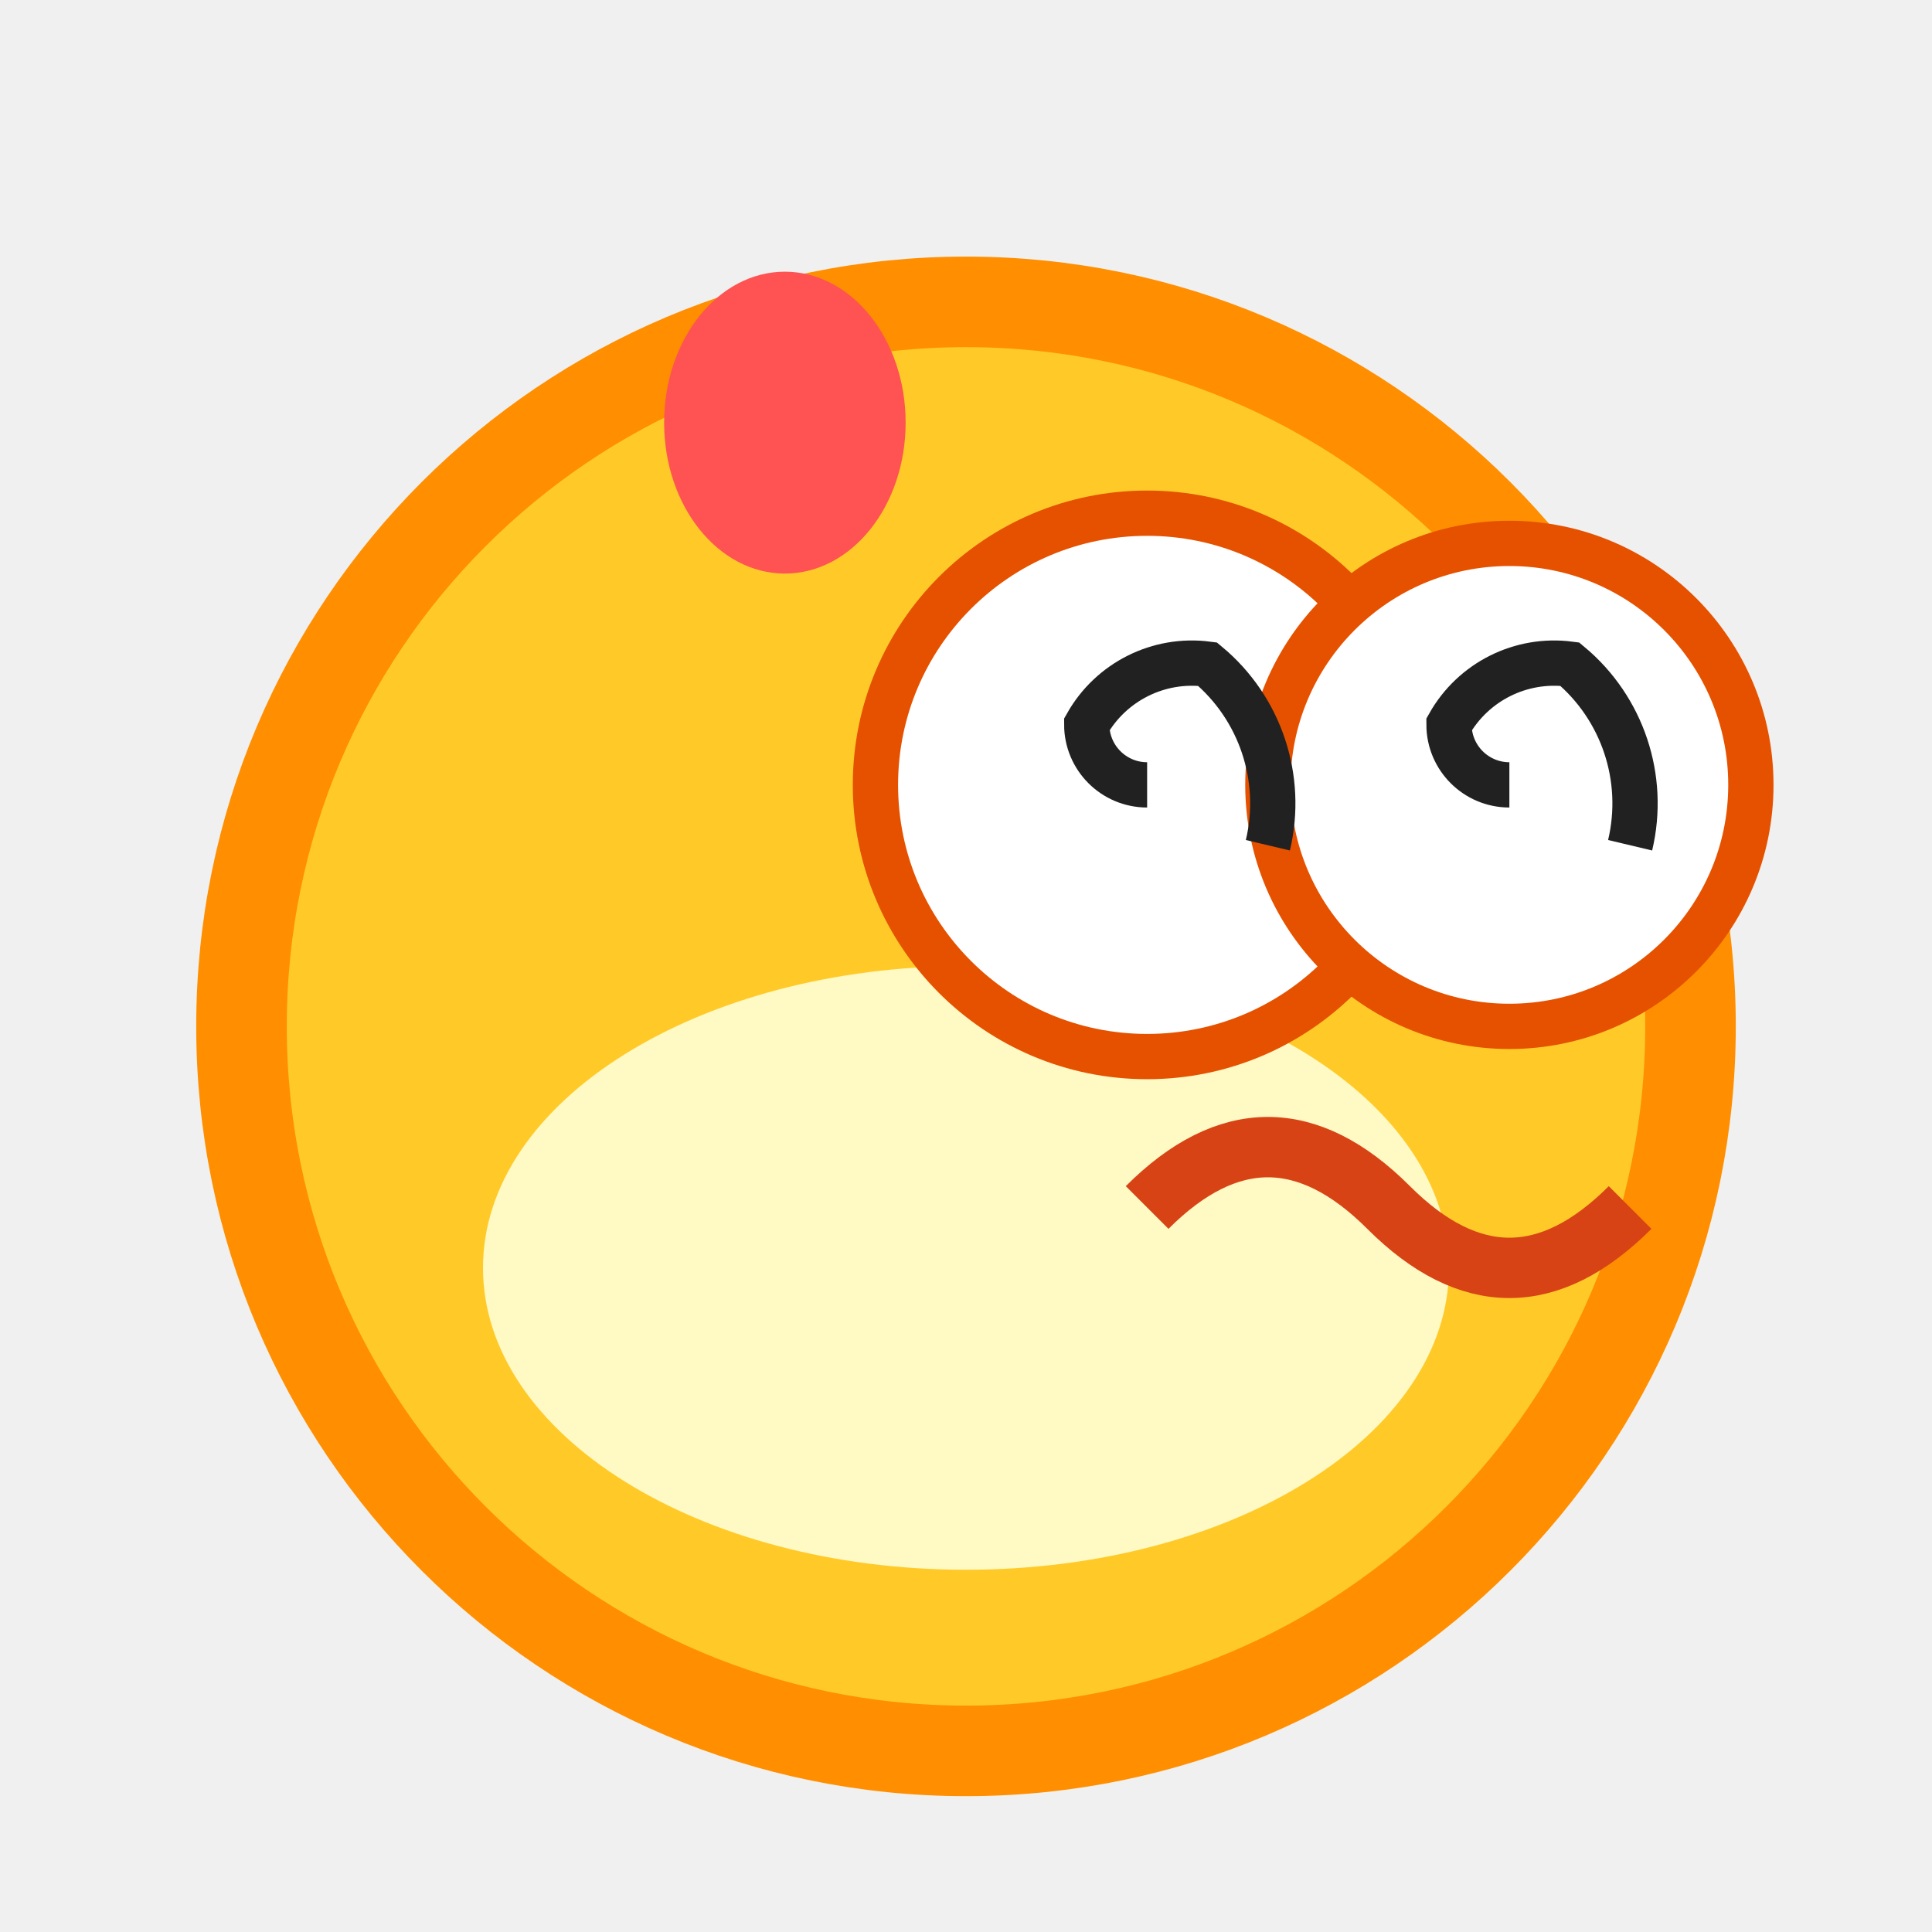
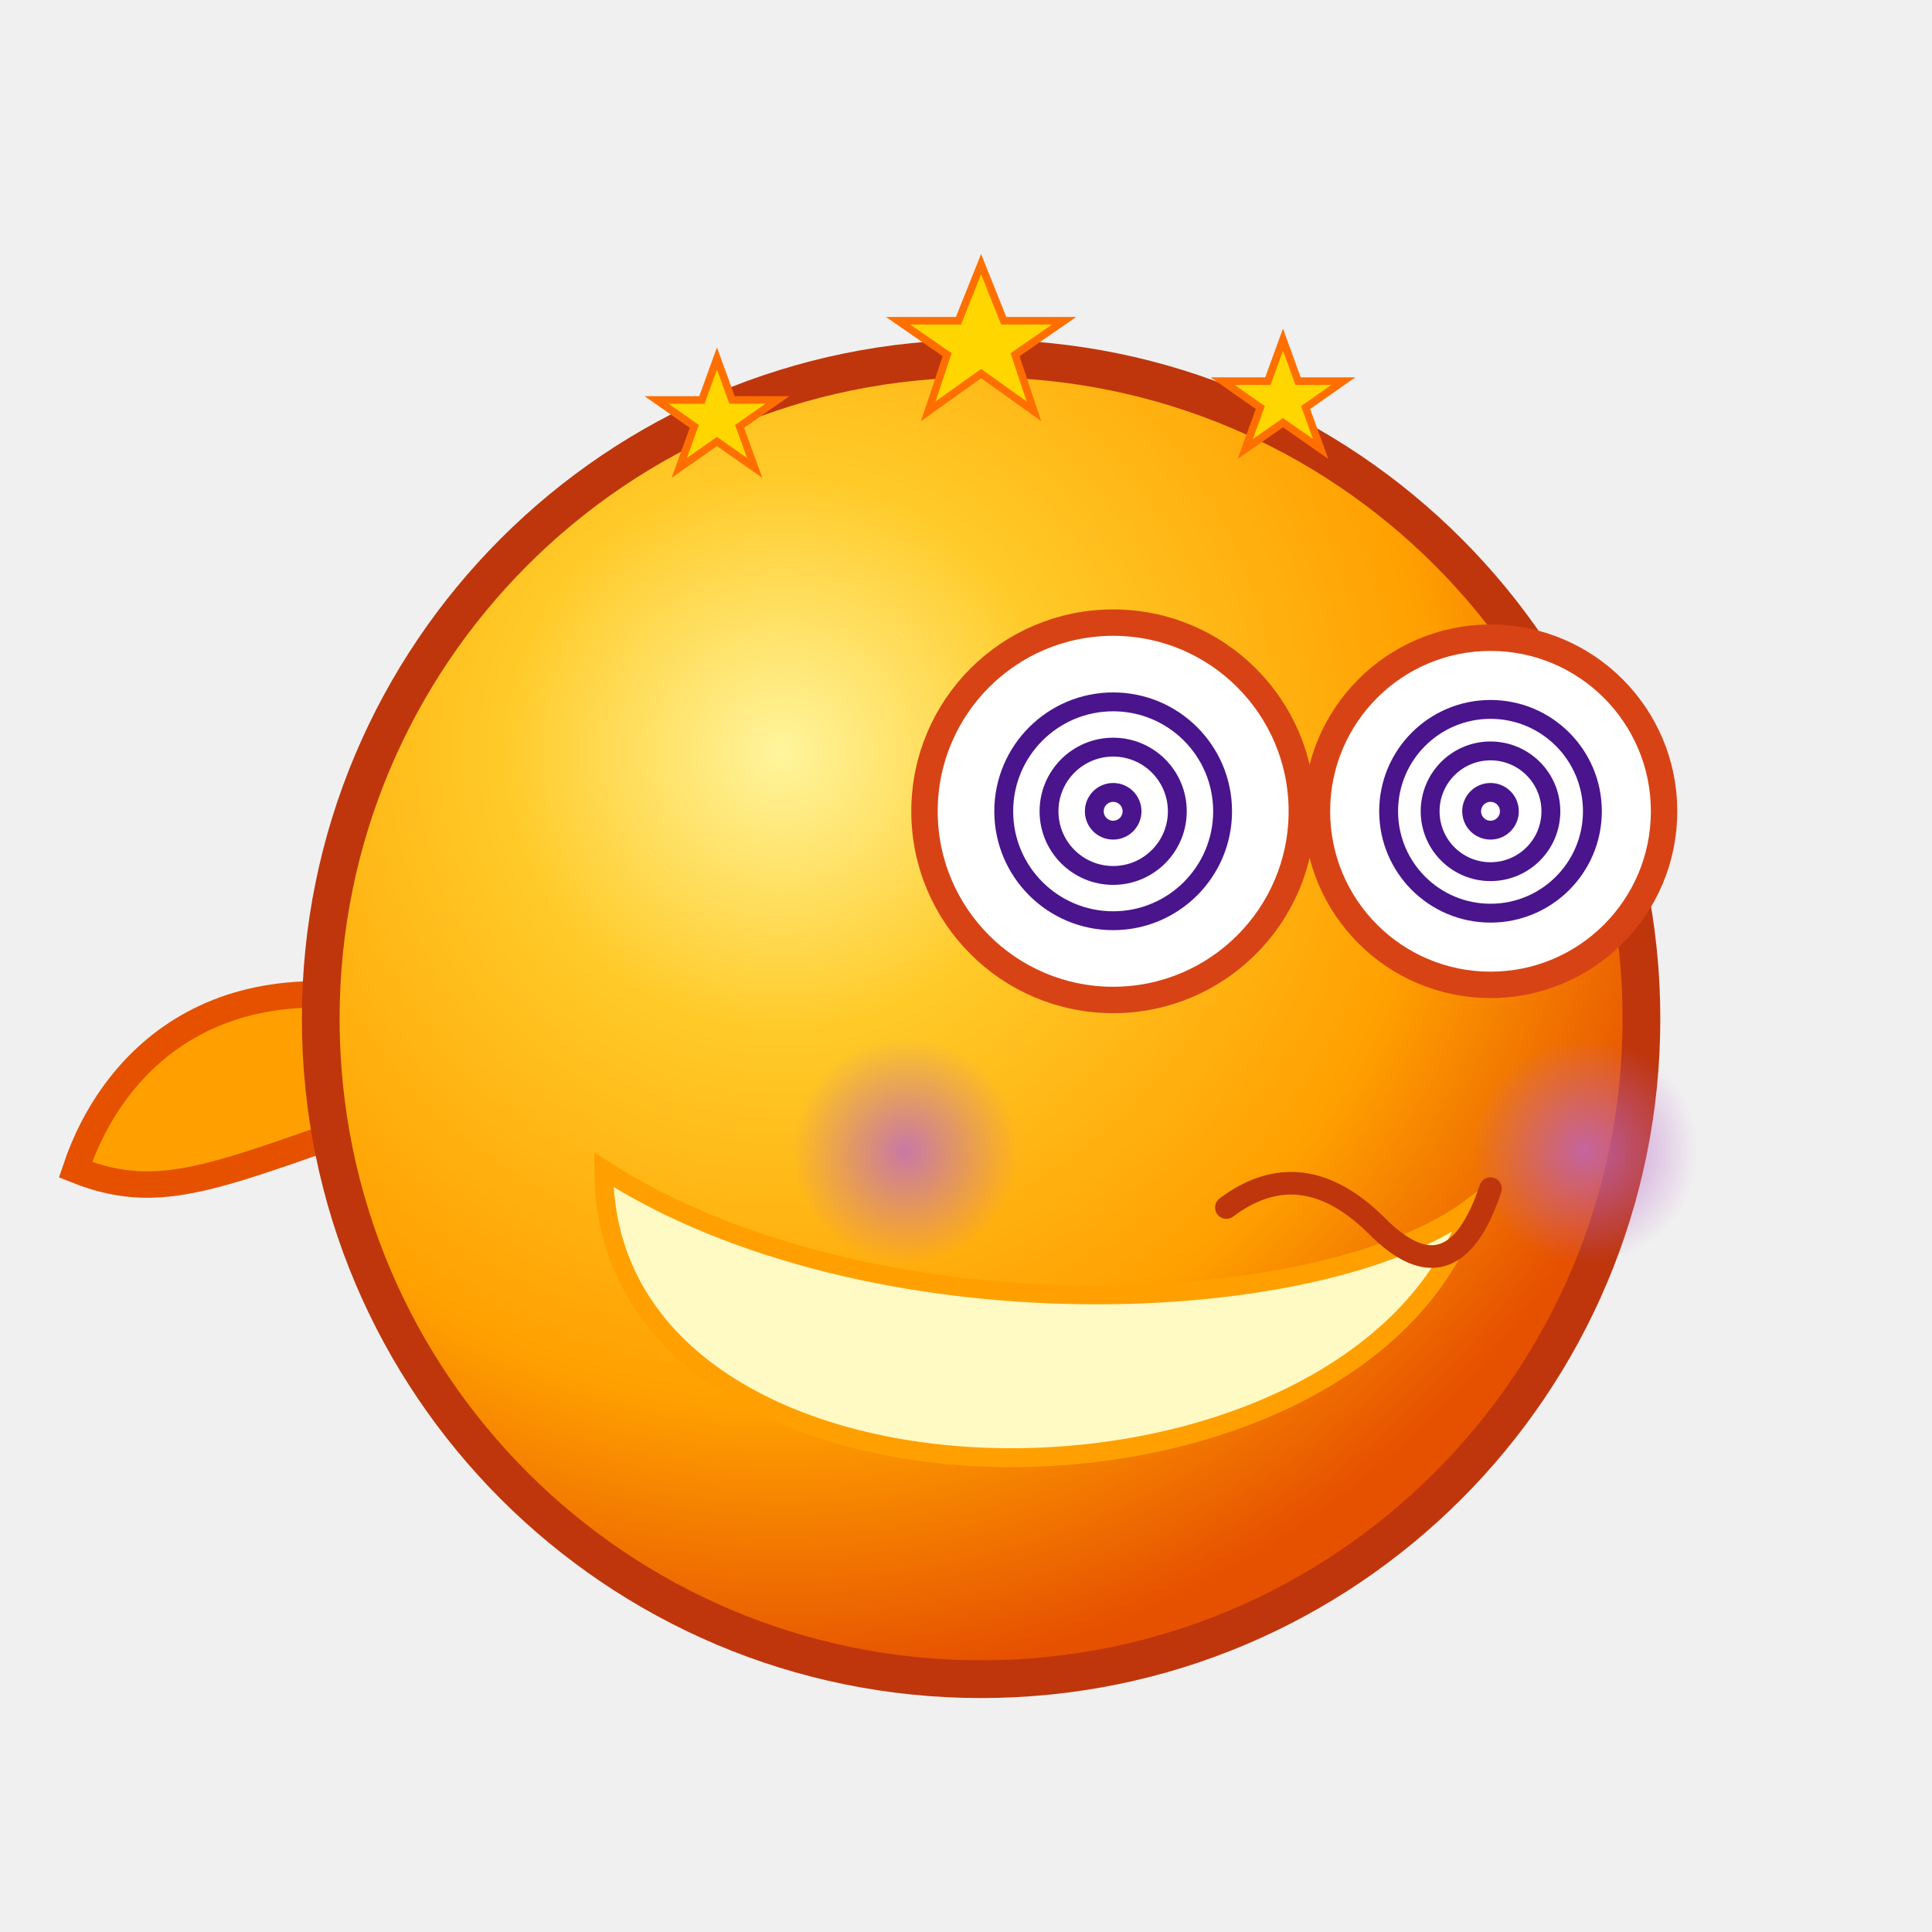
- <svg xmlns="http://www.w3.org/2000/svg" width="64" height="64" viewBox="0 0 64 64">
-   <circle cx="32" cy="34" r="24" fill="#ffca28" stroke="#ff8f00" stroke-width="3" />
-   <ellipse cx="32" cy="42" rx="16" ry="10" fill="#fff9c4" />
-   <circle cx="38" cy="26" r="9" fill="#ffffff" stroke="#e65100" stroke-width="1.5" />
-   <circle cx="50" cy="26" r="8" fill="#ffffff" stroke="#e65100" stroke-width="1.5" />
-   <path d="M38 26 A2 2 0 0 1 36 24 A4 4 0 0 1 40 22 A6 6 0 0 1 42 28" fill="none" stroke="#212121" stroke-width="1.5" />
-   <path d="M50 26 A2 2 0 0 1 48 24 A4 4 0 0 1 52 22 A6 6 0 0 1 54 28" fill="none" stroke="#212121" stroke-width="1.5" />
-   <path d="M38 40 Q42 36 46 40 Q50 44 54 40" fill="none" stroke="#d84315" stroke-width="2" />
-   <ellipse cx="26" cy="14" rx="4" ry="5" fill="#ff5252" />
+ <svg xmlns="http://www.w3.org/2000/svg" width="512" height="512" viewBox="0 0 512 512">
+   <defs>
+     <radialGradient id="dizzyBodyGrad" cx="35%" cy="30%" r="70%">
+       <stop offset="0%" stop-color="#FFF59D" />
+       <stop offset="30%" stop-color="#FFCA28" />
+       <stop offset="70%" stop-color="#FFA000" />
+       <stop offset="100%" stop-color="#E65100" />
+     </radialGradient>
+     <radialGradient id="dizzyCheekGrad" cx="50%" cy="50%" r="50%">
+       <stop offset="0%" stop-color="#BA68C8" stop-opacity="0.8" />
+       <stop offset="100%" stop-color="#BA68C8" stop-opacity="0" />
+     </radialGradient>
+   </defs>
+   <path d="M 120 270 C 60 250, 30 280, 20 310 C 45 320, 60 310, 120 290 Z" fill="#FFA000" stroke="#E65100" stroke-width="7" />
+   <circle cx="260" cy="270" r="175" fill="url(#dizzyBodyGrad)" stroke="#BF360C" stroke-width="10" />
+   <path d="M 160 310 C 160 410, 360 410, 390 320 C 350 350, 230 355, 160 310 Z" fill="#FFF9C4" stroke="#FFA000" stroke-width="5" />
+   <circle cx="240" cy="305" r="30" fill="url(#dizzyCheekGrad)" />
+   <circle cx="420" cy="305" r="30" fill="url(#dizzyCheekGrad)" />
+   <circle cx="295" cy="215" r="50" fill="#FFFFFF" stroke="#D84315" stroke-width="7" />
+   <path d="M 295 215             m -5, 0 a 5,5 0 1,0 10,0 a 5,5 0 1,0 -10,0            m -12, 0 a 17,17 0 1,0 34,0 a 17,17 0 1,0 -34,0            m -12, 0 a 29,29 0 1,0 58,0 a 29,29 0 1,0 -58,0" stroke="#4A148C" stroke-width="5" fill="none" stroke-linecap="round" />
+   <circle cx="395" cy="215" r="46" fill="#FFFFFF" stroke="#D84315" stroke-width="7" />
+   <path d="M 395 215             m -5, 0 a 5,5 0 1,0 10,0 a 5,5 0 1,0 -10,0            m -11, 0 a 16,16 0 1,0 32,0 a 16,16 0 1,0 -32,0            m -11, 0 a 27,27 0 1,0 54,0 a 27,27 0 1,0 -54,0" stroke="#4A148C" stroke-width="5" fill="none" stroke-linecap="round" />
+   <path d="M 325 320 Q 345 305 365 325 T 395 315" stroke="#BF360C" stroke-width="6" stroke-linecap="round" fill="none" />
+   <polygon points="260,70 266,85 282,85 269,94 274,109 260,99 246,109 251,94 238,85 254,85" fill="#FFD600" stroke="#FF6F00" stroke-width="2" />
+   <polygon points="340,90 344,101 356,101 346,108 350,119 340,112 330,119 334,108 324,101 336,101" fill="#FFD600" stroke="#FF6F00" stroke-width="2" />
+   <polygon points="190,95 194,106 206,106 196,113 200,124 190,117 180,124 184,113 174,106 186,106" fill="#FFD600" stroke="#FF6F00" stroke-width="2" />
</svg>
